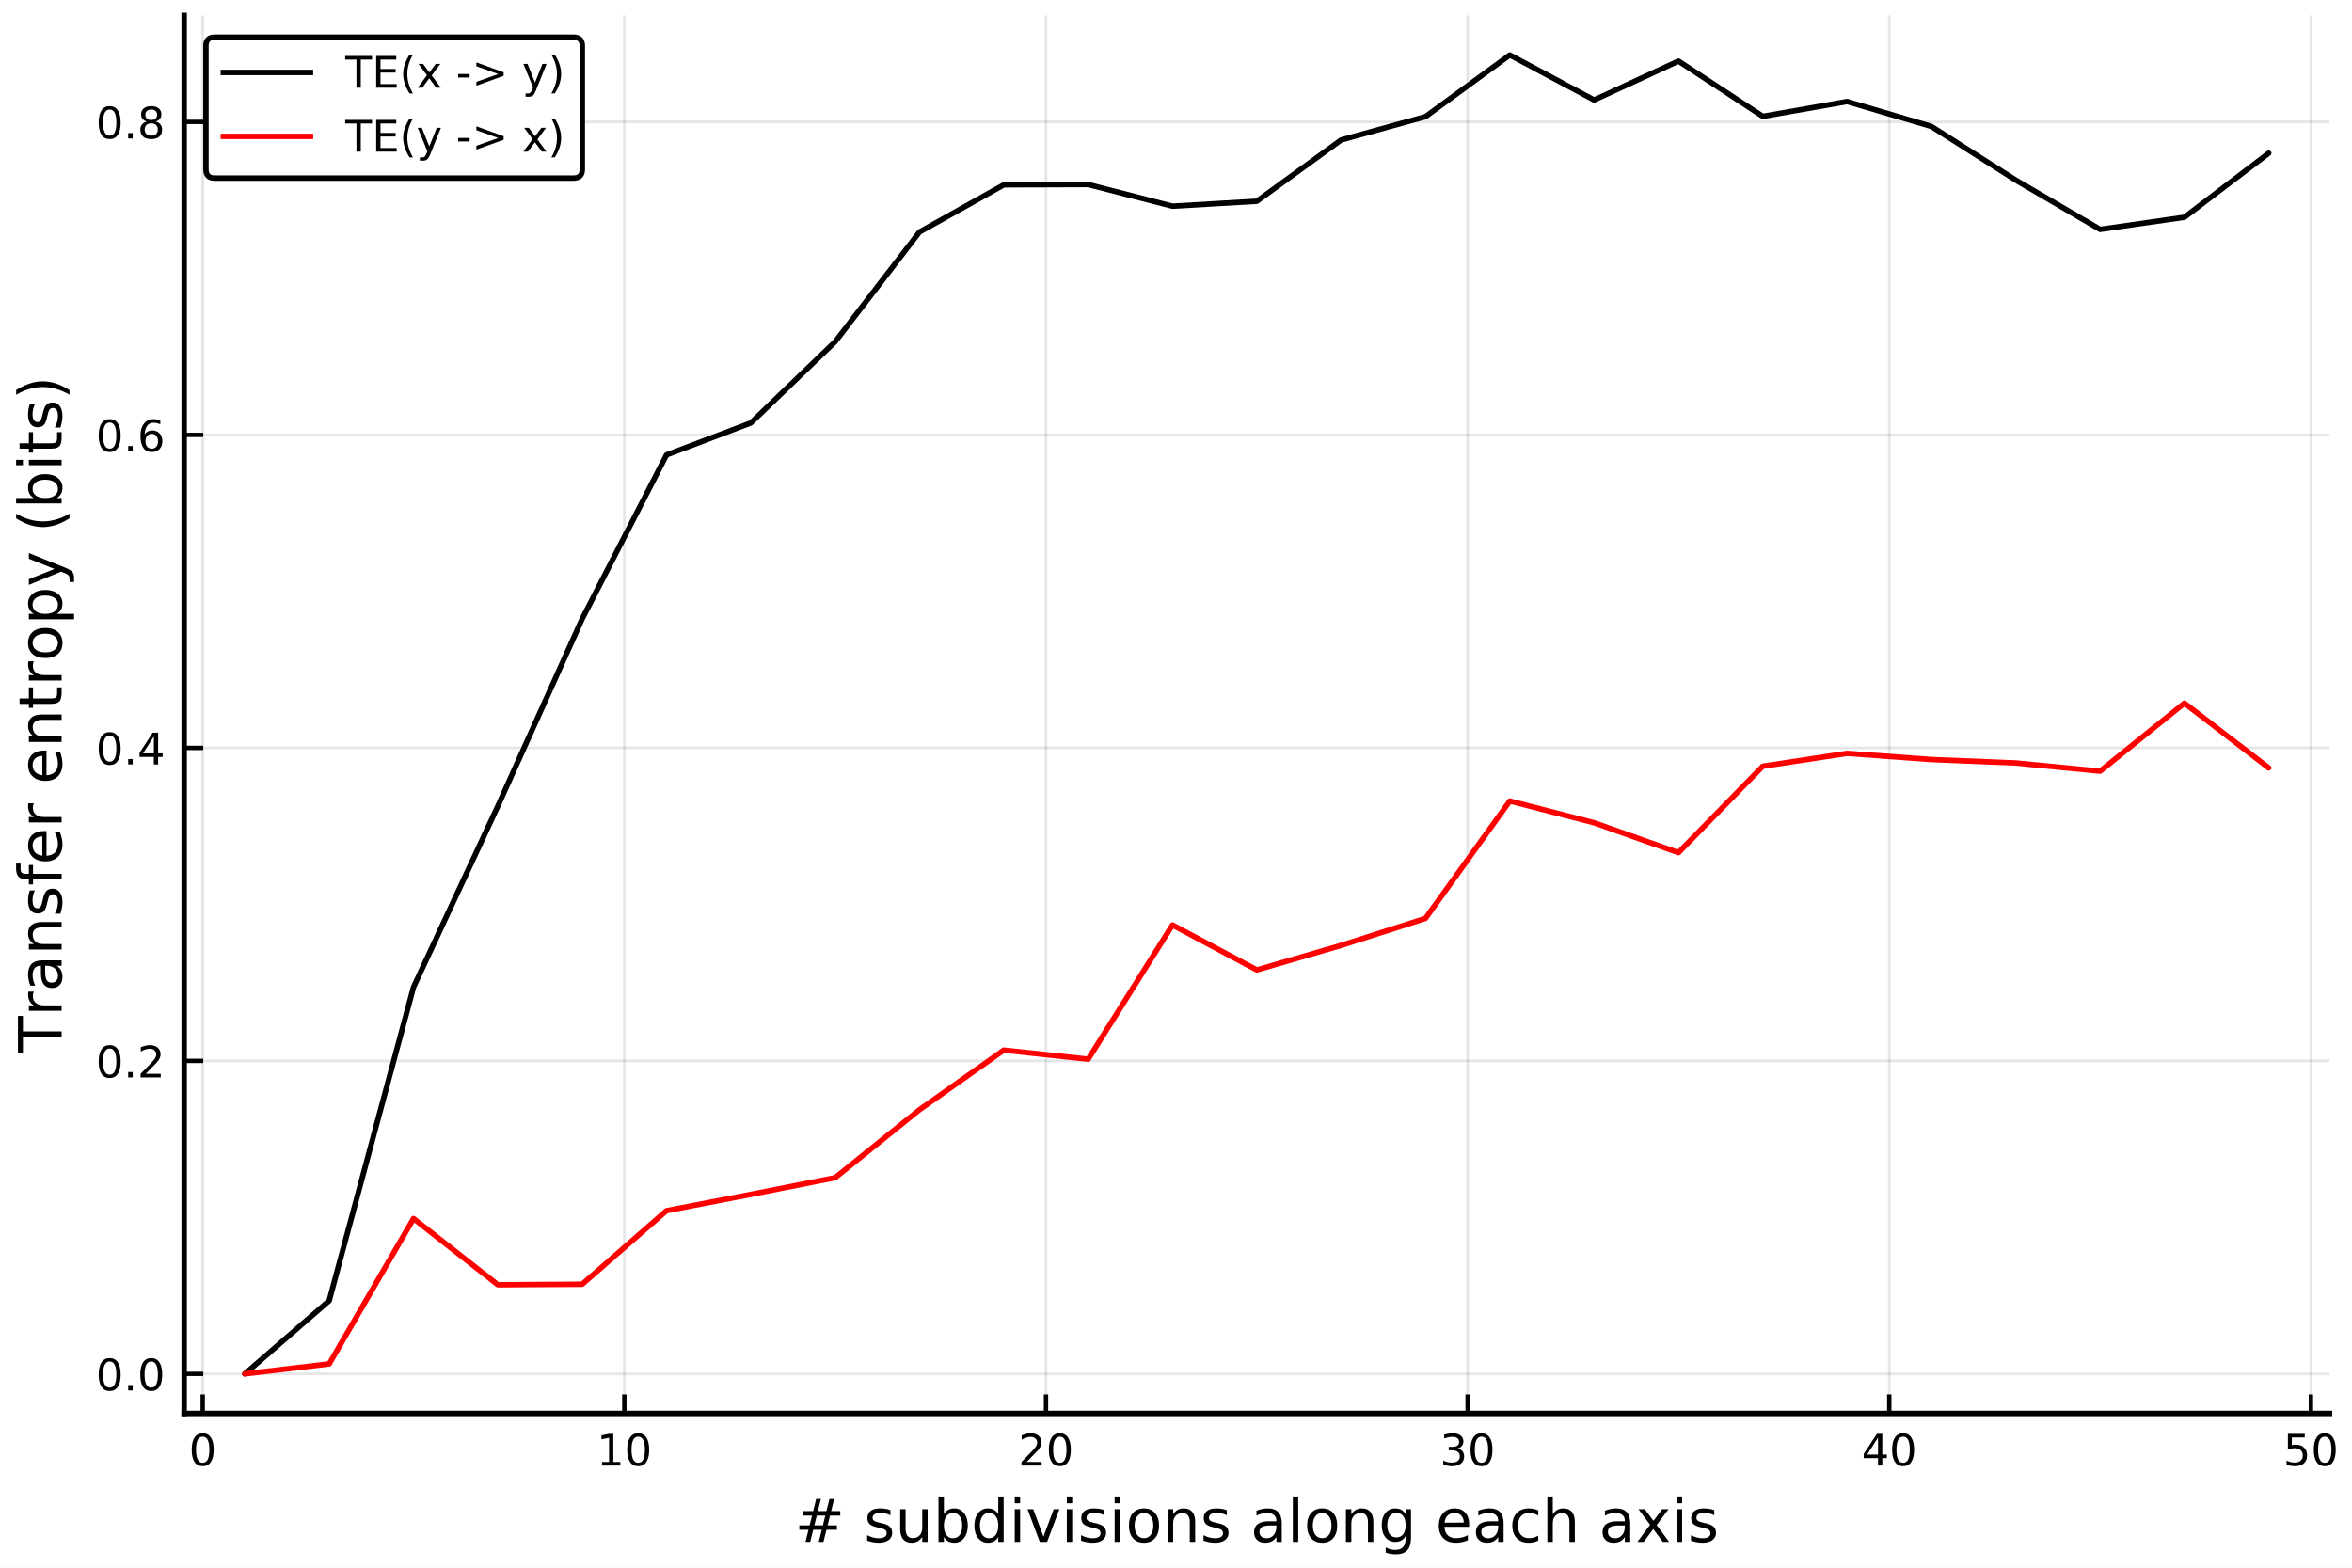
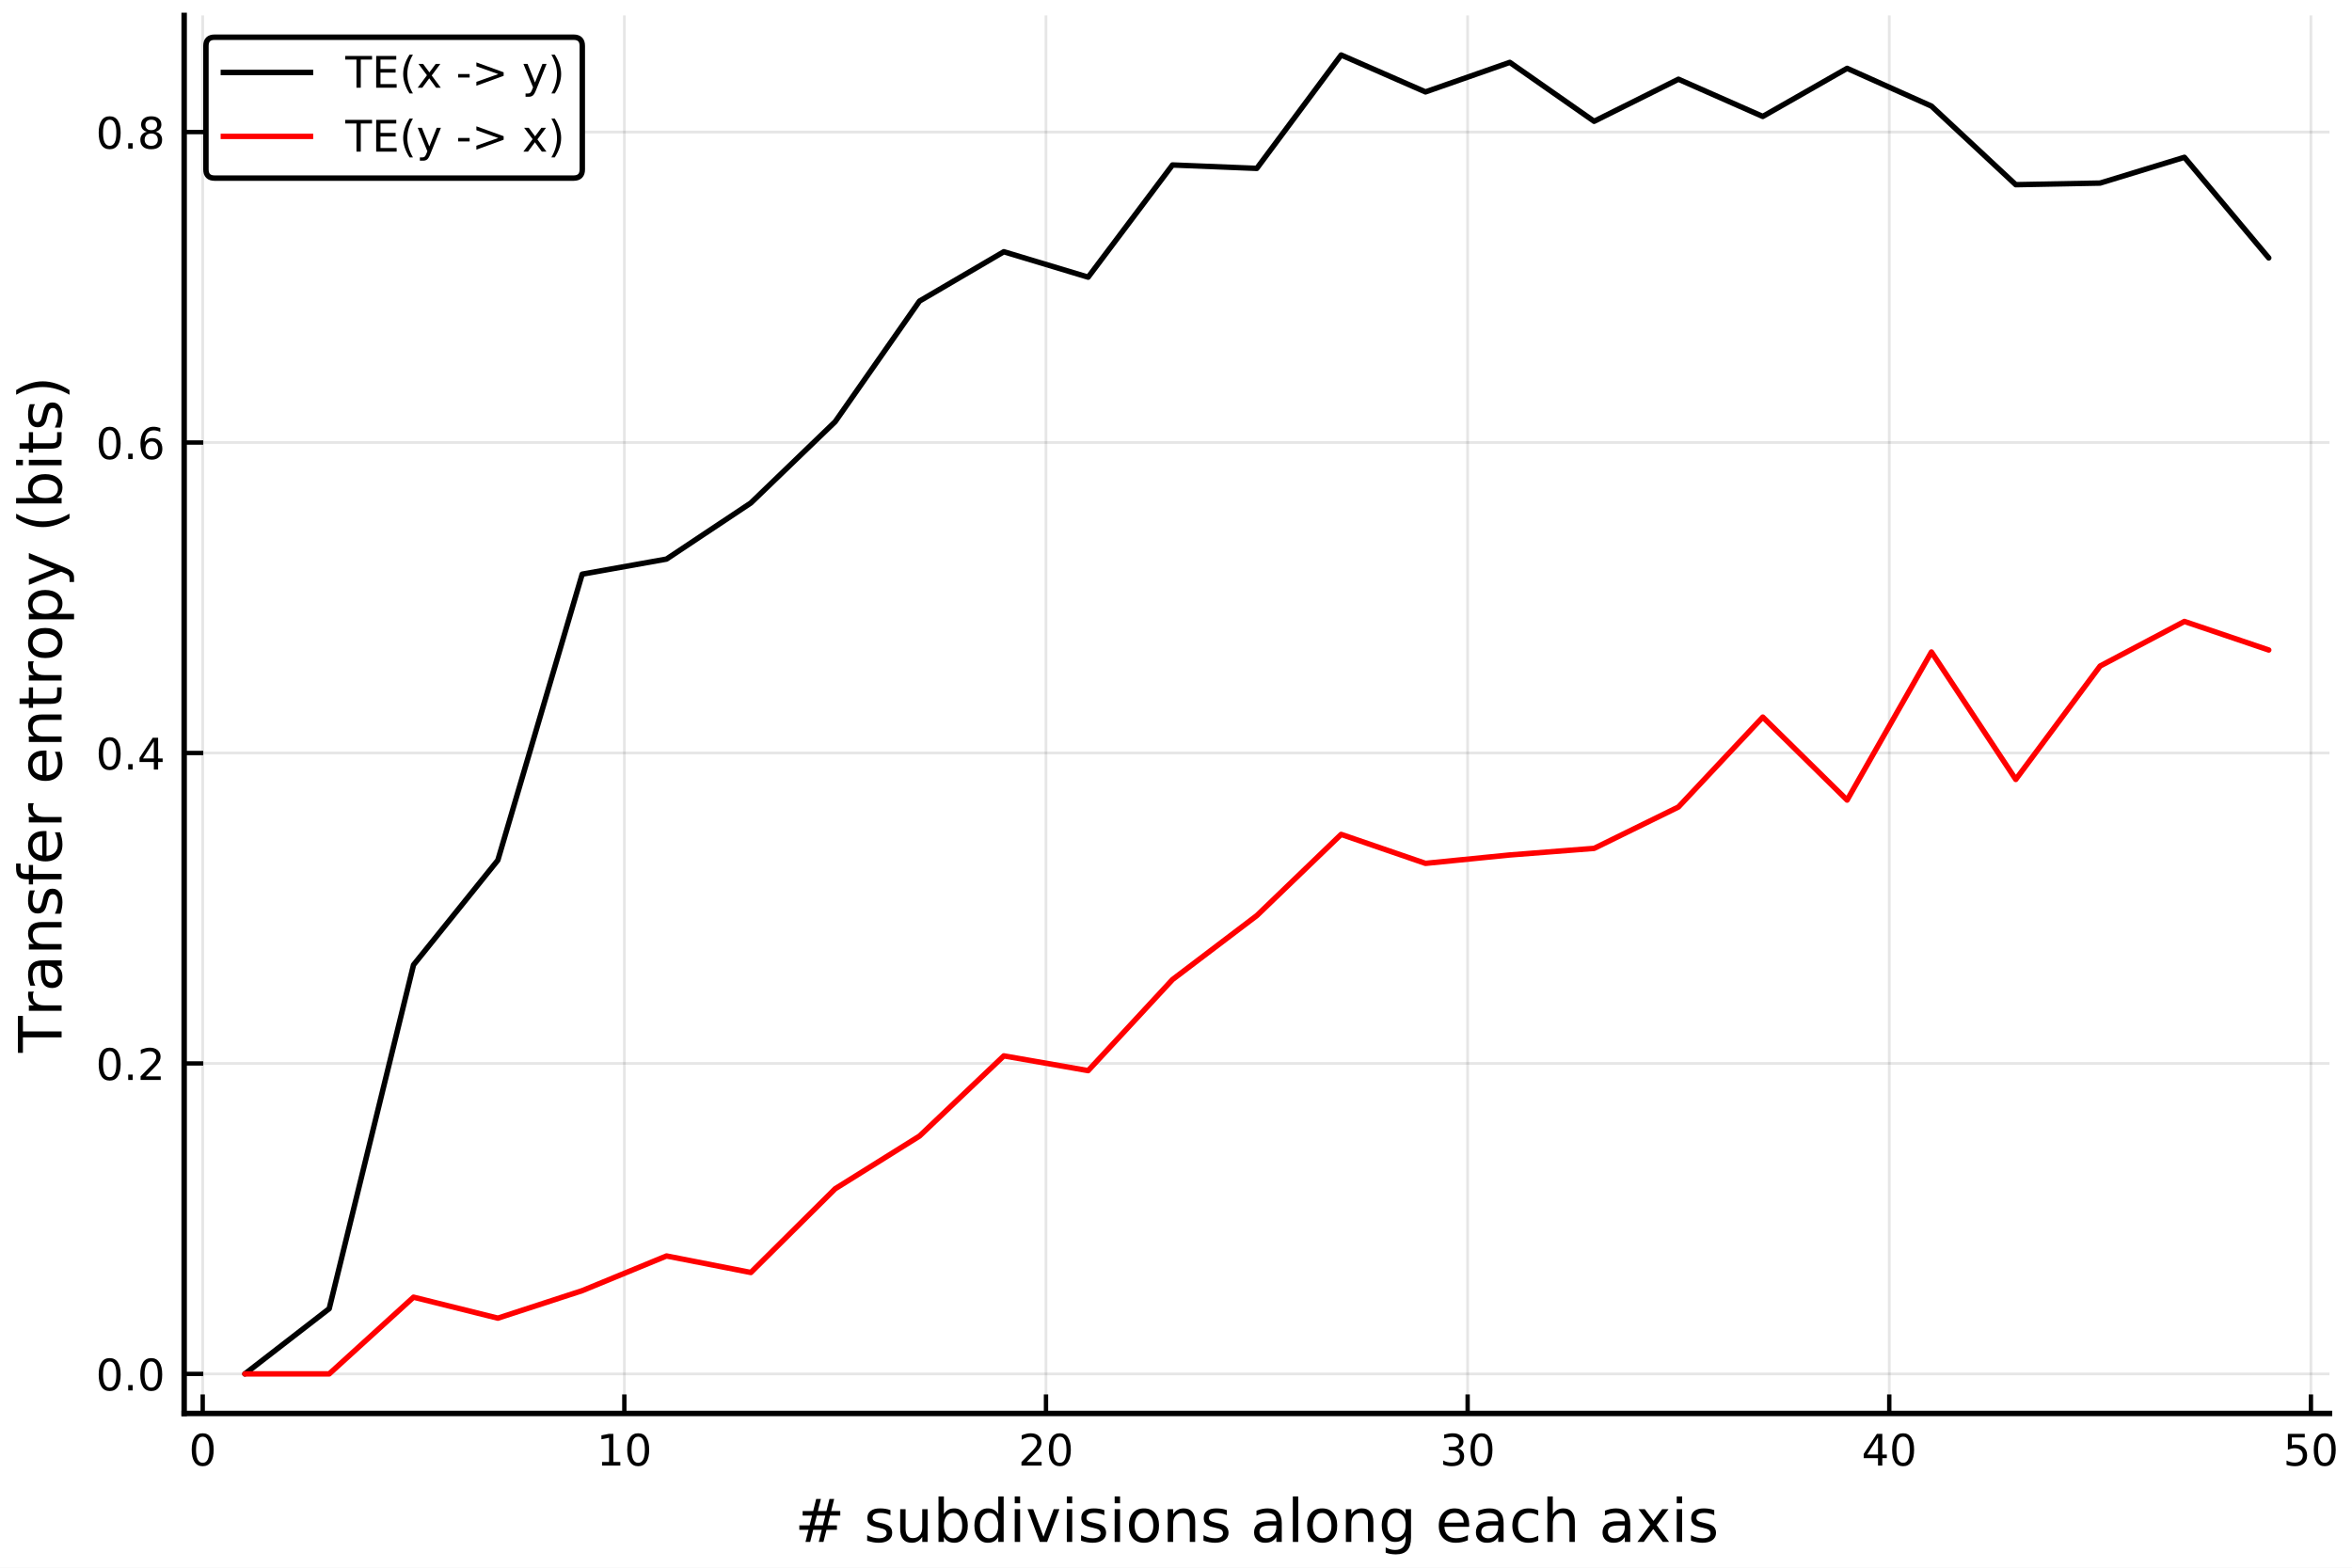
<svg xmlns="http://www.w3.org/2000/svg" xmlns:xlink="http://www.w3.org/1999/xlink" height="288pt" version="1.1" viewBox="0 0 432 288" width="432pt">
  <defs>
    <style type="text/css">
*{stroke-linecap:butt;stroke-linejoin:round;}
  </style>
  </defs>
  <g id="figure_1">
    <g id="patch_1">
      <path d="M 0 288  L 432 288  L 432 0  L 0 0  z " style="fill:#ffffff;" />
    </g>
    <g id="axes_1">
      <g id="patch_2">
        <path d="M 33.825 259.665  L 427.861 259.665  L 427.861 2.835  L 33.825 2.835  z " style="fill:#ffffff;" />
      </g>
      <g id="matplotlib.axis_1">
        <g id="xtick_1">
          <g id="line2d_1">
-             <path clip-path="url(#p30ed222df0)" d="M 37.232 259.665  L 37.232 2.835  " style="fill:none;stroke:#000000;stroke-linecap:square;stroke-opacity:0.1;stroke-width:0.5;" />
+             <path clip-path="url(#p876bf17384)" d="M 37.232 259.665  L 37.232 2.835  " style="fill:none;stroke:#000000;stroke-linecap:square;stroke-opacity:0.1;stroke-width:0.5;" />
          </g>
          <g id="line2d_2">
            <defs>
-               <path d="M 0 0  L 0 -3.5  " id="me47ee9778a" style="stroke:#000000;stroke-width:0.8;" />
-             </defs>
-             <g>
-               <use style="stroke:#000000;stroke-width:0.8;" x="37.232" xlink:href="#me47ee9778a" y="259.665" />
+               <path d="M 0 0  L 0 -3.5  " id="mee266f73b5" style="stroke:#000000;stroke-width:0.8;" />
+             </defs>
+             <g>
+               <use style="stroke:#000000;stroke-width:0.8;" x="37.232" xlink:href="#mee266f73b5" y="259.665" />
            </g>
          </g>
          <g id="text_1">
            <defs>
              <path d="M 31.781 66.406  Q 24.172 66.406 20.328 58.906  Q 16.5 51.422 16.5 36.375  Q 16.5 21.391 20.328 13.891  Q 24.172 6.391 31.781 6.391  Q 39.453 6.391 43.281 13.891  Q 47.125 21.391 47.125 36.375  Q 47.125 51.422 43.281 58.906  Q 39.453 66.406 31.781 66.406  z M 31.781 74.219  Q 44.047 74.219 50.516 64.516  Q 56.984 54.828 56.984 36.375  Q 56.984 17.969 50.516 8.266  Q 44.047 -1.422 31.781 -1.422  Q 19.531 -1.422 13.062 8.266  Q 6.594 17.969 6.594 36.375  Q 6.594 54.828 13.062 64.516  Q 19.531 74.219 31.781 74.219  z " id="DejaVuSans-48" />
            </defs>
            <g transform="translate(34.6872 269.2441)scale(0.08 -0.08)">
              <use xlink:href="#DejaVuSans-48" />
            </g>
          </g>
        </g>
        <g id="xtick_2">
          <g id="line2d_3">
-             <path clip-path="url(#p30ed222df0)" d="M 114.676 259.665  L 114.676 2.835  " style="fill:none;stroke:#000000;stroke-linecap:square;stroke-opacity:0.1;stroke-width:0.5;" />
+             <path clip-path="url(#p876bf17384)" d="M 114.676 259.665  L 114.676 2.835  " style="fill:none;stroke:#000000;stroke-linecap:square;stroke-opacity:0.1;stroke-width:0.5;" />
          </g>
          <g id="line2d_4">
            <g>
-               <use style="stroke:#000000;stroke-width:0.8;" x="114.676" xlink:href="#me47ee9778a" y="259.665" />
+               <use style="stroke:#000000;stroke-width:0.8;" x="114.676" xlink:href="#mee266f73b5" y="259.665" />
            </g>
          </g>
          <g id="text_2">
            <defs>
              <path d="M 12.406 8.297  L 28.516 8.297  L 28.516 63.922  L 10.984 60.406  L 10.984 69.391  L 28.422 72.906  L 38.281 72.906  L 38.281 8.297  L 54.391 8.297  L 54.391 0  L 12.406 0  z " id="DejaVuSans-49" />
            </defs>
            <g transform="translate(109.5865 269.2441)scale(0.08 -0.08)">
              <use xlink:href="#DejaVuSans-49" />
              <use x="63.623" xlink:href="#DejaVuSans-48" />
            </g>
          </g>
        </g>
        <g id="xtick_3">
          <g id="line2d_5">
-             <path clip-path="url(#p30ed222df0)" d="M 192.121 259.665  L 192.121 2.835  " style="fill:none;stroke:#000000;stroke-linecap:square;stroke-opacity:0.1;stroke-width:0.5;" />
+             <path clip-path="url(#p876bf17384)" d="M 192.121 259.665  L 192.121 2.835  " style="fill:none;stroke:#000000;stroke-linecap:square;stroke-opacity:0.1;stroke-width:0.5;" />
          </g>
          <g id="line2d_6">
            <g>
-               <use style="stroke:#000000;stroke-width:0.8;" x="192.121" xlink:href="#me47ee9778a" y="259.665" />
+               <use style="stroke:#000000;stroke-width:0.8;" x="192.121" xlink:href="#mee266f73b5" y="259.665" />
            </g>
          </g>
          <g id="text_3">
            <defs>
              <path d="M 19.188 8.297  L 53.609 8.297  L 53.609 0  L 7.328 0  L 7.328 8.297  Q 12.938 14.109 22.625 23.891  Q 32.328 33.688 34.812 36.531  Q 39.547 41.844 41.422 45.531  Q 43.312 49.219 43.312 52.781  Q 43.312 58.594 39.234 62.25  Q 35.156 65.922 28.609 65.922  Q 23.969 65.922 18.812 64.312  Q 13.672 62.703 7.812 59.422  L 7.812 69.391  Q 13.766 71.781 18.938 73  Q 24.125 74.219 28.422 74.219  Q 39.75 74.219 46.484 68.547  Q 53.219 62.891 53.219 53.422  Q 53.219 48.922 51.531 44.891  Q 49.859 40.875 45.406 35.406  Q 44.188 33.984 37.641 27.219  Q 31.109 20.453 19.188 8.297  z " id="DejaVuSans-50" />
            </defs>
            <g transform="translate(187.0308 269.2441)scale(0.08 -0.08)">
              <use xlink:href="#DejaVuSans-50" />
              <use x="63.623" xlink:href="#DejaVuSans-48" />
            </g>
          </g>
        </g>
        <g id="xtick_4">
          <g id="line2d_7">
-             <path clip-path="url(#p30ed222df0)" d="M 269.565 259.665  L 269.565 2.835  " style="fill:none;stroke:#000000;stroke-linecap:square;stroke-opacity:0.1;stroke-width:0.5;" />
+             <path clip-path="url(#p876bf17384)" d="M 269.565 259.665  L 269.565 2.835  " style="fill:none;stroke:#000000;stroke-linecap:square;stroke-opacity:0.1;stroke-width:0.5;" />
          </g>
          <g id="line2d_8">
            <g>
-               <use style="stroke:#000000;stroke-width:0.8;" x="269.565" xlink:href="#me47ee9778a" y="259.665" />
+               <use style="stroke:#000000;stroke-width:0.8;" x="269.565" xlink:href="#mee266f73b5" y="259.665" />
            </g>
          </g>
          <g id="text_4">
            <defs>
              <path d="M 40.578 39.312  Q 47.656 37.797 51.625 33  Q 55.609 28.219 55.609 21.188  Q 55.609 10.406 48.188 4.484  Q 40.766 -1.422 27.094 -1.422  Q 22.516 -1.422 17.656 -0.516  Q 12.797 0.391 7.625 2.203  L 7.625 11.719  Q 11.719 9.328 16.594 8.109  Q 21.484 6.891 26.812 6.891  Q 36.078 6.891 40.938 10.547  Q 45.797 14.203 45.797 21.188  Q 45.797 27.641 41.281 31.266  Q 36.766 34.906 28.719 34.906  L 20.219 34.906  L 20.219 43.016  L 29.109 43.016  Q 36.375 43.016 40.234 45.922  Q 44.094 48.828 44.094 54.297  Q 44.094 59.906 40.109 62.906  Q 36.141 65.922 28.719 65.922  Q 24.656 65.922 20.016 65.031  Q 15.375 64.156 9.812 62.312  L 9.812 71.094  Q 15.438 72.656 20.344 73.438  Q 25.25 74.219 29.594 74.219  Q 40.828 74.219 47.359 69.109  Q 53.906 64.016 53.906 55.328  Q 53.906 49.266 50.438 45.094  Q 46.969 40.922 40.578 39.312  z " id="DejaVuSans-51" />
            </defs>
            <g transform="translate(264.4751 269.2441)scale(0.08 -0.08)">
              <use xlink:href="#DejaVuSans-51" />
              <use x="63.623" xlink:href="#DejaVuSans-48" />
            </g>
          </g>
        </g>
        <g id="xtick_5">
          <g id="line2d_9">
-             <path clip-path="url(#p30ed222df0)" d="M 347.009 259.665  L 347.009 2.835  " style="fill:none;stroke:#000000;stroke-linecap:square;stroke-opacity:0.1;stroke-width:0.5;" />
+             <path clip-path="url(#p876bf17384)" d="M 347.009 259.665  L 347.009 2.835  " style="fill:none;stroke:#000000;stroke-linecap:square;stroke-opacity:0.1;stroke-width:0.5;" />
          </g>
          <g id="line2d_10">
            <g>
-               <use style="stroke:#000000;stroke-width:0.8;" x="347.009" xlink:href="#me47ee9778a" y="259.665" />
+               <use style="stroke:#000000;stroke-width:0.8;" x="347.009" xlink:href="#mee266f73b5" y="259.665" />
            </g>
          </g>
          <g id="text_5">
            <defs>
              <path d="M 37.797 64.312  L 12.891 25.391  L 37.797 25.391  z M 35.203 72.906  L 47.609 72.906  L 47.609 25.391  L 58.016 25.391  L 58.016 17.188  L 47.609 17.188  L 47.609 0  L 37.797 0  L 37.797 17.188  L 4.891 17.188  L 4.891 26.703  z " id="DejaVuSans-52" />
            </defs>
            <g transform="translate(341.9194 269.2441)scale(0.08 -0.08)">
              <use xlink:href="#DejaVuSans-52" />
              <use x="63.623" xlink:href="#DejaVuSans-48" />
            </g>
          </g>
        </g>
        <g id="xtick_6">
          <g id="line2d_11">
-             <path clip-path="url(#p30ed222df0)" d="M 424.454 259.665  L 424.454 2.835  " style="fill:none;stroke:#000000;stroke-linecap:square;stroke-opacity:0.1;stroke-width:0.5;" />
+             <path clip-path="url(#p876bf17384)" d="M 424.454 259.665  L 424.454 2.835  " style="fill:none;stroke:#000000;stroke-linecap:square;stroke-opacity:0.1;stroke-width:0.5;" />
          </g>
          <g id="line2d_12">
            <g>
-               <use style="stroke:#000000;stroke-width:0.8;" x="424.454" xlink:href="#me47ee9778a" y="259.665" />
+               <use style="stroke:#000000;stroke-width:0.8;" x="424.454" xlink:href="#mee266f73b5" y="259.665" />
            </g>
          </g>
          <g id="text_6">
            <defs>
              <path d="M 10.797 72.906  L 49.516 72.906  L 49.516 64.594  L 19.828 64.594  L 19.828 46.734  Q 21.969 47.469 24.109 47.828  Q 26.266 48.188 28.422 48.188  Q 40.625 48.188 47.75 41.5  Q 54.891 34.812 54.891 23.391  Q 54.891 11.625 47.562 5.094  Q 40.234 -1.422 26.906 -1.422  Q 22.312 -1.422 17.547 -0.641  Q 12.797 0.141 7.719 1.703  L 7.719 11.625  Q 12.109 9.234 16.797 8.062  Q 21.484 6.891 26.703 6.891  Q 35.156 6.891 40.078 11.328  Q 45.016 15.766 45.016 23.391  Q 45.016 31 40.078 35.438  Q 35.156 39.891 26.703 39.891  Q 22.75 39.891 18.812 39.016  Q 14.891 38.141 10.797 36.281  z " id="DejaVuSans-53" />
            </defs>
            <g transform="translate(419.3637 269.2441)scale(0.08 -0.08)">
              <use xlink:href="#DejaVuSans-53" />
              <use x="63.623" xlink:href="#DejaVuSans-48" />
            </g>
          </g>
        </g>
        <g id="text_7">
          <defs>
            <path d="M 51.125 44  L 36.922 44  L 32.812 27.688  L 47.125 27.688  z M 43.797 71.781  L 38.719 51.516  L 52.984 51.516  L 58.109 71.781  L 65.922 71.781  L 60.891 51.516  L 76.125 51.516  L 76.125 44  L 58.984 44  L 54.984 27.688  L 70.516 27.688  L 70.516 20.219  L 53.078 20.219  L 48 0  L 40.188 0  L 45.219 20.219  L 30.906 20.219  L 25.875 0  L 18.016 0  L 23.094 20.219  L 7.719 20.219  L 7.719 27.688  L 24.906 27.688  L 29 44  L 13.281 44  L 13.281 51.516  L 30.906 51.516  L 35.891 71.781  z " id="DejaVuSans-35" />
            <path id="DejaVuSans-32" />
            <path d="M 44.281 53.078  L 44.281 44.578  Q 40.484 46.531 36.375 47.5  Q 32.281 48.484 27.875 48.484  Q 21.188 48.484 17.844 46.438  Q 14.5 44.391 14.5 40.281  Q 14.5 37.156 16.891 35.375  Q 19.281 33.594 26.516 31.984  L 29.594 31.297  Q 39.156 29.25 43.188 25.516  Q 47.219 21.781 47.219 15.094  Q 47.219 7.469 41.188 3.016  Q 35.156 -1.422 24.609 -1.422  Q 20.219 -1.422 15.453 -0.562  Q 10.688 0.297 5.422 2  L 5.422 11.281  Q 10.406 8.688 15.234 7.391  Q 20.062 6.109 24.812 6.109  Q 31.156 6.109 34.562 8.281  Q 37.984 10.453 37.984 14.406  Q 37.984 18.062 35.516 20.016  Q 33.062 21.969 24.703 23.781  L 21.578 24.516  Q 13.234 26.266 9.516 29.906  Q 5.812 33.547 5.812 39.891  Q 5.812 47.609 11.281 51.797  Q 16.75 56 26.812 56  Q 31.781 56 36.172 55.266  Q 40.578 54.547 44.281 53.078  z " id="DejaVuSans-115" />
            <path d="M 8.5 21.578  L 8.5 54.688  L 17.484 54.688  L 17.484 21.922  Q 17.484 14.156 20.5 10.266  Q 23.531 6.391 29.594 6.391  Q 36.859 6.391 41.078 11.031  Q 45.312 15.672 45.312 23.688  L 45.312 54.688  L 54.297 54.688  L 54.297 0  L 45.312 0  L 45.312 8.406  Q 42.047 3.422 37.719 1  Q 33.406 -1.422 27.688 -1.422  Q 18.266 -1.422 13.375 4.438  Q 8.5 10.297 8.5 21.578  z M 31.109 56  z " id="DejaVuSans-117" />
            <path d="M 48.688 27.297  Q 48.688 37.203 44.609 42.844  Q 40.531 48.484 33.406 48.484  Q 26.266 48.484 22.188 42.844  Q 18.109 37.203 18.109 27.297  Q 18.109 17.391 22.188 11.75  Q 26.266 6.109 33.406 6.109  Q 40.531 6.109 44.609 11.75  Q 48.688 17.391 48.688 27.297  z M 18.109 46.391  Q 20.953 51.266 25.266 53.625  Q 29.594 56 35.594 56  Q 45.562 56 51.781 48.094  Q 58.016 40.188 58.016 27.297  Q 58.016 14.406 51.781 6.484  Q 45.562 -1.422 35.594 -1.422  Q 29.594 -1.422 25.266 0.953  Q 20.953 3.328 18.109 8.203  L 18.109 0  L 9.078 0  L 9.078 75.984  L 18.109 75.984  z " id="DejaVuSans-98" />
            <path d="M 45.406 46.391  L 45.406 75.984  L 54.391 75.984  L 54.391 0  L 45.406 0  L 45.406 8.203  Q 42.578 3.328 38.25 0.953  Q 33.938 -1.422 27.875 -1.422  Q 17.969 -1.422 11.734 6.484  Q 5.516 14.406 5.516 27.297  Q 5.516 40.188 11.734 48.094  Q 17.969 56 27.875 56  Q 33.938 56 38.25 53.625  Q 42.578 51.266 45.406 46.391  z M 14.797 27.297  Q 14.797 17.391 18.875 11.75  Q 22.953 6.109 30.078 6.109  Q 37.203 6.109 41.297 11.75  Q 45.406 17.391 45.406 27.297  Q 45.406 37.203 41.297 42.844  Q 37.203 48.484 30.078 48.484  Q 22.953 48.484 18.875 42.844  Q 14.797 37.203 14.797 27.297  z " id="DejaVuSans-100" />
            <path d="M 9.422 54.688  L 18.406 54.688  L 18.406 0  L 9.422 0  z M 9.422 75.984  L 18.406 75.984  L 18.406 64.594  L 9.422 64.594  z " id="DejaVuSans-105" />
            <path d="M 2.984 54.688  L 12.5 54.688  L 29.594 8.797  L 46.688 54.688  L 56.203 54.688  L 35.688 0  L 23.484 0  z " id="DejaVuSans-118" />
            <path d="M 30.609 48.391  Q 23.391 48.391 19.188 42.75  Q 14.984 37.109 14.984 27.297  Q 14.984 17.484 19.156 11.844  Q 23.344 6.203 30.609 6.203  Q 37.797 6.203 41.984 11.859  Q 46.188 17.531 46.188 27.297  Q 46.188 37.016 41.984 42.703  Q 37.797 48.391 30.609 48.391  z M 30.609 56  Q 42.328 56 49.016 48.375  Q 55.719 40.766 55.719 27.297  Q 55.719 13.875 49.016 6.219  Q 42.328 -1.422 30.609 -1.422  Q 18.844 -1.422 12.172 6.219  Q 5.516 13.875 5.516 27.297  Q 5.516 40.766 12.172 48.375  Q 18.844 56 30.609 56  z " id="DejaVuSans-111" />
            <path d="M 54.891 33.016  L 54.891 0  L 45.906 0  L 45.906 32.719  Q 45.906 40.484 42.875 44.328  Q 39.844 48.188 33.797 48.188  Q 26.516 48.188 22.312 43.547  Q 18.109 38.922 18.109 30.906  L 18.109 0  L 9.078 0  L 9.078 54.688  L 18.109 54.688  L 18.109 46.188  Q 21.344 51.125 25.703 53.562  Q 30.078 56 35.797 56  Q 45.219 56 50.047 50.172  Q 54.891 44.344 54.891 33.016  z " id="DejaVuSans-110" />
            <path d="M 34.281 27.484  Q 23.391 27.484 19.188 25  Q 14.984 22.516 14.984 16.5  Q 14.984 11.719 18.141 8.906  Q 21.297 6.109 26.703 6.109  Q 34.188 6.109 38.703 11.406  Q 43.219 16.703 43.219 25.484  L 43.219 27.484  z M 52.203 31.203  L 52.203 0  L 43.219 0  L 43.219 8.297  Q 40.141 3.328 35.547 0.953  Q 30.953 -1.422 24.312 -1.422  Q 15.922 -1.422 10.953 3.297  Q 6 8.016 6 15.922  Q 6 25.141 12.172 29.828  Q 18.359 34.516 30.609 34.516  L 43.219 34.516  L 43.219 35.406  Q 43.219 41.609 39.141 45  Q 35.062 48.391 27.688 48.391  Q 23 48.391 18.547 47.266  Q 14.109 46.141 10.016 43.891  L 10.016 52.203  Q 14.938 54.109 19.578 55.047  Q 24.219 56 28.609 56  Q 40.484 56 46.344 49.844  Q 52.203 43.703 52.203 31.203  z " id="DejaVuSans-97" />
            <path d="M 9.422 75.984  L 18.406 75.984  L 18.406 0  L 9.422 0  z " id="DejaVuSans-108" />
            <path d="M 45.406 27.984  Q 45.406 37.75 41.375 43.109  Q 37.359 48.484 30.078 48.484  Q 22.859 48.484 18.828 43.109  Q 14.797 37.75 14.797 27.984  Q 14.797 18.266 18.828 12.891  Q 22.859 7.516 30.078 7.516  Q 37.359 7.516 41.375 12.891  Q 45.406 18.266 45.406 27.984  z M 54.391 6.781  Q 54.391 -7.172 48.188 -13.984  Q 42 -20.797 29.203 -20.797  Q 24.469 -20.797 20.266 -20.094  Q 16.062 -19.391 12.109 -17.922  L 12.109 -9.188  Q 16.062 -11.328 19.922 -12.344  Q 23.781 -13.375 27.781 -13.375  Q 36.625 -13.375 41.016 -8.766  Q 45.406 -4.156 45.406 5.172  L 45.406 9.625  Q 42.625 4.781 38.281 2.391  Q 33.938 0 27.875 0  Q 17.828 0 11.672 7.656  Q 5.516 15.328 5.516 27.984  Q 5.516 40.672 11.672 48.328  Q 17.828 56 27.875 56  Q 33.938 56 38.281 53.609  Q 42.625 51.219 45.406 46.391  L 45.406 54.688  L 54.391 54.688  z " id="DejaVuSans-103" />
            <path d="M 56.203 29.594  L 56.203 25.203  L 14.891 25.203  Q 15.484 15.922 20.484 11.062  Q 25.484 6.203 34.422 6.203  Q 39.594 6.203 44.453 7.469  Q 49.312 8.734 54.109 11.281  L 54.109 2.781  Q 49.266 0.734 44.188 -0.344  Q 39.109 -1.422 33.891 -1.422  Q 20.797 -1.422 13.156 6.188  Q 5.516 13.812 5.516 26.812  Q 5.516 40.234 12.766 48.109  Q 20.016 56 32.328 56  Q 43.359 56 49.781 48.891  Q 56.203 41.797 56.203 29.594  z M 47.219 32.234  Q 47.125 39.594 43.094 43.984  Q 39.062 48.391 32.422 48.391  Q 24.906 48.391 20.391 44.141  Q 15.875 39.891 15.188 32.172  z " id="DejaVuSans-101" />
            <path d="M 48.781 52.594  L 48.781 44.188  Q 44.969 46.297 41.141 47.344  Q 37.312 48.391 33.406 48.391  Q 24.656 48.391 19.812 42.844  Q 14.984 37.312 14.984 27.297  Q 14.984 17.281 19.812 11.734  Q 24.656 6.203 33.406 6.203  Q 37.312 6.203 41.141 7.25  Q 44.969 8.297 48.781 10.406  L 48.781 2.094  Q 45.016 0.344 40.984 -0.531  Q 36.969 -1.422 32.422 -1.422  Q 20.062 -1.422 12.781 6.344  Q 5.516 14.109 5.516 27.297  Q 5.516 40.672 12.859 48.328  Q 20.219 56 33.016 56  Q 37.156 56 41.109 55.141  Q 45.062 54.297 48.781 52.594  z " id="DejaVuSans-99" />
            <path d="M 54.891 33.016  L 54.891 0  L 45.906 0  L 45.906 32.719  Q 45.906 40.484 42.875 44.328  Q 39.844 48.188 33.797 48.188  Q 26.516 48.188 22.312 43.547  Q 18.109 38.922 18.109 30.906  L 18.109 0  L 9.078 0  L 9.078 75.984  L 18.109 75.984  L 18.109 46.188  Q 21.344 51.125 25.703 53.562  Q 30.078 56 35.797 56  Q 45.219 56 50.047 50.172  Q 54.891 44.344 54.891 33.016  z " id="DejaVuSans-104" />
            <path d="M 54.891 54.688  L 35.109 28.078  L 55.906 0  L 45.312 0  L 29.391 21.484  L 13.484 0  L 2.875 0  L 24.125 28.609  L 4.688 54.688  L 15.281 54.688  L 29.781 35.203  L 44.281 54.688  z " id="DejaVuSans-120" />
          </defs>
          <g transform="translate(145.9633 283.2661)scale(0.11 -0.11)">
            <use xlink:href="#DejaVuSans-35" />
            <use x="83.789" xlink:href="#DejaVuSans-32" />
            <use x="115.576" xlink:href="#DejaVuSans-115" />
            <use x="167.676" xlink:href="#DejaVuSans-117" />
            <use x="231.055" xlink:href="#DejaVuSans-98" />
            <use x="294.531" xlink:href="#DejaVuSans-100" />
            <use x="358.008" xlink:href="#DejaVuSans-105" />
            <use x="385.791" xlink:href="#DejaVuSans-118" />
            <use x="444.971" xlink:href="#DejaVuSans-105" />
            <use x="472.754" xlink:href="#DejaVuSans-115" />
            <use x="524.854" xlink:href="#DejaVuSans-105" />
            <use x="552.637" xlink:href="#DejaVuSans-111" />
            <use x="613.818" xlink:href="#DejaVuSans-110" />
            <use x="677.197" xlink:href="#DejaVuSans-115" />
            <use x="729.297" xlink:href="#DejaVuSans-32" />
            <use x="761.084" xlink:href="#DejaVuSans-97" />
            <use x="822.363" xlink:href="#DejaVuSans-108" />
            <use x="850.146" xlink:href="#DejaVuSans-111" />
            <use x="911.328" xlink:href="#DejaVuSans-110" />
            <use x="974.707" xlink:href="#DejaVuSans-103" />
            <use x="1038.184" xlink:href="#DejaVuSans-32" />
            <use x="1069.971" xlink:href="#DejaVuSans-101" />
            <use x="1131.494" xlink:href="#DejaVuSans-97" />
            <use x="1192.773" xlink:href="#DejaVuSans-99" />
            <use x="1247.754" xlink:href="#DejaVuSans-104" />
            <use x="1311.133" xlink:href="#DejaVuSans-32" />
            <use x="1342.92" xlink:href="#DejaVuSans-97" />
            <use x="1404.199" xlink:href="#DejaVuSans-120" />
            <use x="1463.379" xlink:href="#DejaVuSans-105" />
            <use x="1491.162" xlink:href="#DejaVuSans-115" />
          </g>
        </g>
      </g>
      <g id="matplotlib.axis_2">
        <g id="ytick_1">
          <g id="line2d_13">
-             <path clip-path="url(#p30ed222df0)" d="M 33.825 252.397  L 427.861 252.397  " style="fill:none;stroke:#000000;stroke-linecap:square;stroke-opacity:0.1;stroke-width:0.5;" />
+             <path clip-path="url(#p876bf17384)" d="M 33.825 252.397  L 427.861 252.397  " style="fill:none;stroke:#000000;stroke-linecap:square;stroke-opacity:0.1;stroke-width:0.5;" />
          </g>
          <g id="line2d_14">
            <defs>
-               <path d="M 0 0  L 3.5 0  " id="mf5545caec6" style="stroke:#000000;stroke-width:0.8;" />
-             </defs>
-             <g>
-               <use style="stroke:#000000;stroke-width:0.8;" x="33.825" xlink:href="#mf5545caec6" y="252.397" />
+               <path d="M 0 0  L 3.5 0  " id="m6bc27d8235" style="stroke:#000000;stroke-width:0.8;" />
+             </defs>
+             <g>
+               <use style="stroke:#000000;stroke-width:0.8;" x="33.825" xlink:href="#m6bc27d8235" y="252.397" />
            </g>
          </g>
          <g id="text_8">
            <defs>
              <path d="M 10.688 12.406  L 21 12.406  L 21 0  L 10.688 0  z " id="DejaVuSans-46" />
            </defs>
            <g transform="translate(17.60215 255.4359)scale(0.08 -0.08)">
              <use xlink:href="#DejaVuSans-48" />
              <use x="63.623" xlink:href="#DejaVuSans-46" />
              <use x="95.41" xlink:href="#DejaVuSans-48" />
            </g>
          </g>
        </g>
        <g id="ytick_2">
          <g id="line2d_15">
-             <path clip-path="url(#p30ed222df0)" d="M 33.825 194.896  L 427.861 194.896  " style="fill:none;stroke:#000000;stroke-linecap:square;stroke-opacity:0.1;stroke-width:0.5;" />
+             <path clip-path="url(#p876bf17384)" d="M 33.825 195.363  L 427.861 195.363  " style="fill:none;stroke:#000000;stroke-linecap:square;stroke-opacity:0.1;stroke-width:0.5;" />
          </g>
          <g id="line2d_16">
            <g>
-               <use style="stroke:#000000;stroke-width:0.8;" x="33.825" xlink:href="#mf5545caec6" y="194.896" />
+               <use style="stroke:#000000;stroke-width:0.8;" x="33.825" xlink:href="#m6bc27d8235" y="195.363" />
            </g>
          </g>
          <g id="text_9">
-             <g transform="translate(17.60215 197.9358)scale(0.08 -0.08)">
+             <g transform="translate(17.60215 198.4026)scale(0.08 -0.08)">
              <use xlink:href="#DejaVuSans-48" />
              <use x="63.623" xlink:href="#DejaVuSans-46" />
              <use x="95.41" xlink:href="#DejaVuSans-50" />
            </g>
          </g>
        </g>
        <g id="ytick_3">
          <g id="line2d_17">
-             <path clip-path="url(#p30ed222df0)" d="M 33.825 137.396  L 427.861 137.396  " style="fill:none;stroke:#000000;stroke-linecap:square;stroke-opacity:0.1;stroke-width:0.5;" />
+             <path clip-path="url(#p876bf17384)" d="M 33.825 138.33  L 427.861 138.33  " style="fill:none;stroke:#000000;stroke-linecap:square;stroke-opacity:0.1;stroke-width:0.5;" />
          </g>
          <g id="line2d_18">
            <g>
-               <use style="stroke:#000000;stroke-width:0.8;" x="33.825" xlink:href="#mf5545caec6" y="137.396" />
+               <use style="stroke:#000000;stroke-width:0.8;" x="33.825" xlink:href="#m6bc27d8235" y="138.33" />
            </g>
          </g>
          <g id="text_10">
-             <g transform="translate(17.60215 140.4357)scale(0.08 -0.08)">
+             <g transform="translate(17.60215 141.3692)scale(0.08 -0.08)">
              <use xlink:href="#DejaVuSans-48" />
              <use x="63.623" xlink:href="#DejaVuSans-46" />
              <use x="95.41" xlink:href="#DejaVuSans-52" />
            </g>
          </g>
        </g>
        <g id="ytick_4">
          <g id="line2d_19">
-             <path clip-path="url(#p30ed222df0)" d="M 33.825 79.896  L 427.861 79.896  " style="fill:none;stroke:#000000;stroke-linecap:square;stroke-opacity:0.1;stroke-width:0.5;" />
+             <path clip-path="url(#p876bf17384)" d="M 33.825 81.297  L 427.861 81.297  " style="fill:none;stroke:#000000;stroke-linecap:square;stroke-opacity:0.1;stroke-width:0.5;" />
          </g>
          <g id="line2d_20">
            <g>
-               <use style="stroke:#000000;stroke-width:0.8;" x="33.825" xlink:href="#mf5545caec6" y="79.896" />
+               <use style="stroke:#000000;stroke-width:0.8;" x="33.825" xlink:href="#m6bc27d8235" y="81.297" />
            </g>
          </g>
          <g id="text_11">
            <defs>
              <path d="M 33.016 40.375  Q 26.375 40.375 22.484 35.828  Q 18.609 31.297 18.609 23.391  Q 18.609 15.531 22.484 10.953  Q 26.375 6.391 33.016 6.391  Q 39.656 6.391 43.531 10.953  Q 47.406 15.531 47.406 23.391  Q 47.406 31.297 43.531 35.828  Q 39.656 40.375 33.016 40.375  z M 52.594 71.297  L 52.594 62.312  Q 48.875 64.062 45.094 64.984  Q 41.312 65.922 37.594 65.922  Q 27.828 65.922 22.672 59.328  Q 17.531 52.734 16.797 39.406  Q 19.672 43.656 24.016 45.922  Q 28.375 48.188 33.594 48.188  Q 44.578 48.188 50.953 41.516  Q 57.328 34.859 57.328 23.391  Q 57.328 12.156 50.688 5.359  Q 44.047 -1.422 33.016 -1.422  Q 20.359 -1.422 13.672 8.266  Q 6.984 17.969 6.984 36.375  Q 6.984 53.656 15.188 63.938  Q 23.391 74.219 37.203 74.219  Q 40.922 74.219 44.703 73.484  Q 48.484 72.75 52.594 71.297  z " id="DejaVuSans-54" />
            </defs>
-             <g transform="translate(17.60215 82.93558)scale(0.08 -0.08)">
+             <g transform="translate(17.60215 84.3359)scale(0.08 -0.08)">
              <use xlink:href="#DejaVuSans-48" />
              <use x="63.623" xlink:href="#DejaVuSans-46" />
              <use x="95.41" xlink:href="#DejaVuSans-54" />
            </g>
          </g>
        </g>
        <g id="ytick_5">
          <g id="line2d_21">
-             <path clip-path="url(#p30ed222df0)" d="M 33.825 22.396  L 427.861 22.396  " style="fill:none;stroke:#000000;stroke-linecap:square;stroke-opacity:0.1;stroke-width:0.5;" />
+             <path clip-path="url(#p876bf17384)" d="M 33.825 24.263  L 427.861 24.263  " style="fill:none;stroke:#000000;stroke-linecap:square;stroke-opacity:0.1;stroke-width:0.5;" />
          </g>
          <g id="line2d_22">
            <g>
-               <use style="stroke:#000000;stroke-width:0.8;" x="33.825" xlink:href="#mf5545caec6" y="22.396" />
+               <use style="stroke:#000000;stroke-width:0.8;" x="33.825" xlink:href="#m6bc27d8235" y="24.263" />
            </g>
          </g>
          <g id="text_12">
            <defs>
              <path d="M 31.781 34.625  Q 24.75 34.625 20.719 30.859  Q 16.703 27.094 16.703 20.516  Q 16.703 13.922 20.719 10.156  Q 24.75 6.391 31.781 6.391  Q 38.812 6.391 42.859 10.172  Q 46.922 13.969 46.922 20.516  Q 46.922 27.094 42.891 30.859  Q 38.875 34.625 31.781 34.625  z M 21.922 38.812  Q 15.578 40.375 12.031 44.719  Q 8.5 49.078 8.5 55.328  Q 8.5 64.062 14.719 69.141  Q 20.953 74.219 31.781 74.219  Q 42.672 74.219 48.875 69.141  Q 55.078 64.062 55.078 55.328  Q 55.078 49.078 51.531 44.719  Q 48 40.375 41.703 38.812  Q 48.828 37.156 52.797 32.312  Q 56.781 27.484 56.781 20.516  Q 56.781 9.906 50.312 4.234  Q 43.844 -1.422 31.781 -1.422  Q 19.734 -1.422 13.25 4.234  Q 6.781 9.906 6.781 20.516  Q 6.781 27.484 10.781 32.312  Q 14.797 37.156 21.922 38.812  z M 18.312 54.391  Q 18.312 48.734 21.844 45.562  Q 25.391 42.391 31.781 42.391  Q 38.141 42.391 41.719 45.562  Q 45.312 48.734 45.312 54.391  Q 45.312 60.062 41.719 63.234  Q 38.141 66.406 31.781 66.406  Q 25.391 66.406 21.844 63.234  Q 18.312 60.062 18.312 54.391  z " id="DejaVuSans-56" />
            </defs>
-             <g transform="translate(17.60215 25.43546)scale(0.08 -0.08)">
+             <g transform="translate(17.60215 27.30256)scale(0.08 -0.08)">
              <use xlink:href="#DejaVuSans-48" />
              <use x="63.623" xlink:href="#DejaVuSans-46" />
              <use x="95.41" xlink:href="#DejaVuSans-56" />
            </g>
          </g>
        </g>
        <g id="text_13">
          <defs>
            <path d="M -0.297 72.906  L 61.375 72.906  L 61.375 64.594  L 35.5 64.594  L 35.5 0  L 25.594 0  L 25.594 64.594  L -0.297 64.594  z " id="DejaVuSans-84" />
            <path d="M 41.109 46.297  Q 39.594 47.172 37.812 47.578  Q 36.031 48 33.891 48  Q 26.266 48 22.188 43.047  Q 18.109 38.094 18.109 28.812  L 18.109 0  L 9.078 0  L 9.078 54.688  L 18.109 54.688  L 18.109 46.188  Q 20.953 51.172 25.484 53.578  Q 30.031 56 36.531 56  Q 37.453 56 38.578 55.875  Q 39.703 55.766 41.062 55.516  z " id="DejaVuSans-114" />
            <path d="M 37.109 75.984  L 37.109 68.5  L 28.516 68.5  Q 23.688 68.5 21.797 66.547  Q 19.922 64.594 19.922 59.516  L 19.922 54.688  L 34.719 54.688  L 34.719 47.703  L 19.922 47.703  L 19.922 0  L 10.891 0  L 10.891 47.703  L 2.297 47.703  L 2.297 54.688  L 10.891 54.688  L 10.891 58.5  Q 10.891 67.625 15.141 71.797  Q 19.391 75.984 28.609 75.984  z " id="DejaVuSans-102" />
            <path d="M 18.312 70.219  L 18.312 54.688  L 36.812 54.688  L 36.812 47.703  L 18.312 47.703  L 18.312 18.016  Q 18.312 11.328 20.141 9.422  Q 21.969 7.516 27.594 7.516  L 36.812 7.516  L 36.812 0  L 27.594 0  Q 17.188 0 13.234 3.875  Q 9.281 7.766 9.281 18.016  L 9.281 47.703  L 2.688 47.703  L 2.688 54.688  L 9.281 54.688  L 9.281 70.219  z " id="DejaVuSans-116" />
            <path d="M 18.109 8.203  L 18.109 -20.797  L 9.078 -20.797  L 9.078 54.688  L 18.109 54.688  L 18.109 46.391  Q 20.953 51.266 25.266 53.625  Q 29.594 56 35.594 56  Q 45.562 56 51.781 48.094  Q 58.016 40.188 58.016 27.297  Q 58.016 14.406 51.781 6.484  Q 45.562 -1.422 35.594 -1.422  Q 29.594 -1.422 25.266 0.953  Q 20.953 3.328 18.109 8.203  z M 48.688 27.297  Q 48.688 37.203 44.609 42.844  Q 40.531 48.484 33.406 48.484  Q 26.266 48.484 22.188 42.844  Q 18.109 37.203 18.109 27.297  Q 18.109 17.391 22.188 11.75  Q 26.266 6.109 33.406 6.109  Q 40.531 6.109 44.609 11.75  Q 48.688 17.391 48.688 27.297  z " id="DejaVuSans-112" />
            <path d="M 32.172 -5.078  Q 28.375 -14.844 24.75 -17.812  Q 21.141 -20.797 15.094 -20.797  L 7.906 -20.797  L 7.906 -13.281  L 13.188 -13.281  Q 16.891 -13.281 18.938 -11.516  Q 21 -9.766 23.484 -3.219  L 25.094 0.875  L 2.984 54.688  L 12.5 54.688  L 29.594 11.922  L 46.688 54.688  L 56.203 54.688  z " id="DejaVuSans-121" />
            <path d="M 31 75.875  Q 24.469 64.656 21.281 53.656  Q 18.109 42.672 18.109 31.391  Q 18.109 20.125 21.312 9.062  Q 24.516 -2 31 -13.188  L 23.188 -13.188  Q 15.875 -1.703 12.234 9.375  Q 8.594 20.453 8.594 31.391  Q 8.594 42.281 12.203 53.312  Q 15.828 64.359 23.188 75.875  z " id="DejaVuSans-40" />
            <path d="M 8.016 75.875  L 15.828 75.875  Q 23.141 64.359 26.781 53.312  Q 30.422 42.281 30.422 31.391  Q 30.422 20.453 26.781 9.375  Q 23.141 -1.703 15.828 -13.188  L 8.016 -13.188  Q 14.5 -2 17.703 9.062  Q 20.906 20.125 20.906 31.391  Q 20.906 42.672 17.703 53.656  Q 14.5 64.656 8.016 75.875  z " id="DejaVuSans-41" />
          </defs>
          <g transform="translate(11.31449 193.3871)rotate(-90)scale(0.11 -0.11)">
            <use xlink:href="#DejaVuSans-84" />
            <use x="60.865" xlink:href="#DejaVuSans-114" />
            <use x="101.979" xlink:href="#DejaVuSans-97" />
            <use x="163.258" xlink:href="#DejaVuSans-110" />
            <use x="226.637" xlink:href="#DejaVuSans-115" />
            <use x="278.736" xlink:href="#DejaVuSans-102" />
            <use x="313.941" xlink:href="#DejaVuSans-101" />
            <use x="375.465" xlink:href="#DejaVuSans-114" />
            <use x="416.578" xlink:href="#DejaVuSans-32" />
            <use x="448.365" xlink:href="#DejaVuSans-101" />
            <use x="509.889" xlink:href="#DejaVuSans-110" />
            <use x="573.268" xlink:href="#DejaVuSans-116" />
            <use x="612.477" xlink:href="#DejaVuSans-114" />
            <use x="653.559" xlink:href="#DejaVuSans-111" />
            <use x="714.74" xlink:href="#DejaVuSans-112" />
            <use x="778.217" xlink:href="#DejaVuSans-121" />
            <use x="837.396" xlink:href="#DejaVuSans-32" />
            <use x="869.184" xlink:href="#DejaVuSans-40" />
            <use x="908.197" xlink:href="#DejaVuSans-98" />
            <use x="971.674" xlink:href="#DejaVuSans-105" />
            <use x="999.457" xlink:href="#DejaVuSans-116" />
            <use x="1038.666" xlink:href="#DejaVuSans-115" />
            <use x="1090.766" xlink:href="#DejaVuSans-41" />
          </g>
        </g>
      </g>
      <g id="line2d_23">
-         <path clip-path="url(#p30ed222df0)" d="M 44.977 252.397  L 60.465 238.945  L 75.954 181.354  L 91.443 148.085  L 106.932 113.685  L 122.421 83.573  L 137.91 77.695  L 153.399 62.779  L 168.887 42.622  L 184.376 33.953  L 199.865 33.899  L 215.354 37.882  L 230.843 36.972  L 246.332 25.711  L 261.821 21.433  L 277.31 10.103  L 292.798 18.375  L 308.287 11.219  L 323.776 21.378  L 339.265 18.653  L 354.754 23.234  L 370.243 33.092  L 385.732 42.144  L 401.22 39.913  L 416.709 28.137  " style="fill:none;stroke:#000000;stroke-linecap:round;" />
+         <path clip-path="url(#p876bf17384)" d="M 44.977 252.397  L 60.465 240.415  L 75.954 177.26  L 91.443 158.024  L 106.932 105.48  L 122.421 102.707  L 137.91 92.4  L 153.399 77.47  L 168.887 55.314  L 184.376 46.248  L 199.865 50.916  L 215.354 30.309  L 230.843 30.933  L 246.332 10.103  L 261.821 16.883  L 277.31 11.459  L 292.798 22.283  L 308.287 14.555  L 323.776 21.39  L 339.265 12.558  L 354.754 19.49  L 370.243 33.929  L 385.732 33.633  L 401.22 28.899  L 416.709 47.383  " style="fill:none;stroke:#000000;stroke-linecap:round;" />
      </g>
      <g id="line2d_24">
-         <path clip-path="url(#p30ed222df0)" d="M 44.977 252.397  L 60.465 250.561  L 75.954 223.863  L 91.443 236.031  L 106.932 235.933  L 122.421 222.413  L 137.91 219.422  L 153.399 216.356  L 168.887 203.869  L 184.376 192.919  L 199.865 194.587  L 215.354 169.934  L 230.843 178.193  L 246.332 173.677  L 261.821 168.724  L 277.31 147.154  L 292.798 151.154  L 308.287 156.643  L 323.776 140.767  L 339.265 138.403  L 354.754 139.539  L 370.243 140.167  L 385.732 141.676  L 401.22 129.175  L 416.709 141.073  " style="fill:none;stroke:#ff0000;stroke-linecap:round;" />
+         <path clip-path="url(#p876bf17384)" d="M 44.977 252.397  L 60.465 252.397  L 75.954 238.306  L 91.443 242.158  L 106.932 237.109  L 122.421 230.735  L 137.91 233.77  L 153.399 218.386  L 168.887 208.708  L 184.376 193.975  L 199.865 196.685  L 215.354 179.959  L 230.843 168.203  L 246.332 153.287  L 261.821 158.609  L 277.31 157.066  L 292.798 155.855  L 308.287 148.25  L 323.776 131.737  L 339.265 146.981  L 354.754 119.777  L 370.243 143.189  L 385.732 122.359  L 401.22 114.168  L 416.709 119.413  " style="fill:none;stroke:#ff0000;stroke-linecap:round;" />
      </g>
      <g id="patch_3">
        <path d="M 33.825 259.665  L 33.825 2.835  " style="fill:none;stroke:#000000;stroke-linecap:square;stroke-linejoin:miter;" />
      </g>
      <g id="patch_4">
        <path d="M 33.825 259.665  L 427.861 259.665  " style="fill:none;stroke:#000000;stroke-linecap:square;stroke-linejoin:miter;" />
      </g>
      <g id="legend_1">
        <g id="patch_5">
          <path d="M 39.425 32.72  L 105.353 32.72  Q 106.953 32.72 106.953 31.12  L 106.953 8.435  Q 106.953 6.835 105.353 6.835  L 39.425 6.835  Q 37.825 6.835 37.825 8.435  L 37.825 31.12  Q 37.825 32.72 39.425 32.72  z " style="fill:#ffffff;stroke:#000000;stroke-linejoin:miter;" />
        </g>
        <g id="line2d_25">
          <path d="M 41.025 13.313  L 57.025 13.313  " style="fill:none;stroke:#000000;stroke-linecap:square;" />
        </g>
        <g id="line2d_26" />
        <g id="text_14">
          <defs>
            <path d="M 9.812 72.906  L 55.906 72.906  L 55.906 64.594  L 19.672 64.594  L 19.672 43.016  L 54.391 43.016  L 54.391 34.719  L 19.672 34.719  L 19.672 8.297  L 56.781 8.297  L 56.781 0  L 9.812 0  z " id="DejaVuSans-69" />
            <path d="M 4.891 31.391  L 31.203 31.391  L 31.203 23.391  L 4.891 23.391  z " id="DejaVuSans-45" />
            <path d="M 10.594 49.219  L 10.594 58.109  L 73.188 35.406  L 73.188 27.297  L 10.594 4.594  L 10.594 13.484  L 60.891 31.297  z " id="DejaVuSans-62" />
          </defs>
          <g transform="translate(63.42465 16.1134)scale(0.08 -0.08)">
            <use xlink:href="#DejaVuSans-84" />
            <use x="61.084" xlink:href="#DejaVuSans-69" />
            <use x="124.268" xlink:href="#DejaVuSans-40" />
            <use x="163.281" xlink:href="#DejaVuSans-120" />
            <use x="222.461" xlink:href="#DejaVuSans-32" />
            <use x="254.248" xlink:href="#DejaVuSans-45" />
            <use x="290.332" xlink:href="#DejaVuSans-62" />
            <use x="374.121" xlink:href="#DejaVuSans-32" />
            <use x="405.908" xlink:href="#DejaVuSans-121" />
            <use x="465.088" xlink:href="#DejaVuSans-41" />
          </g>
        </g>
        <g id="line2d_27">
          <path d="M 41.025 25.056  L 57.025 25.056  " style="fill:none;stroke:#ff0000;stroke-linecap:square;" />
        </g>
        <g id="line2d_28" />
        <g id="text_15">
          <g transform="translate(63.42465 27.8559)scale(0.08 -0.08)">
            <use xlink:href="#DejaVuSans-84" />
            <use x="61.084" xlink:href="#DejaVuSans-69" />
            <use x="124.268" xlink:href="#DejaVuSans-40" />
            <use x="163.281" xlink:href="#DejaVuSans-121" />
            <use x="222.461" xlink:href="#DejaVuSans-32" />
            <use x="254.248" xlink:href="#DejaVuSans-45" />
            <use x="290.332" xlink:href="#DejaVuSans-62" />
            <use x="374.121" xlink:href="#DejaVuSans-32" />
            <use x="405.908" xlink:href="#DejaVuSans-120" />
            <use x="465.088" xlink:href="#DejaVuSans-41" />
          </g>
        </g>
      </g>
    </g>
  </g>
  <defs>
-     <clipPath id="p30ed222df0">
+     <clipPath id="p876bf17384">
      <rect height="256.831" width="394.037" x="33.825" y="2.835" />
    </clipPath>
  </defs>
</svg>
